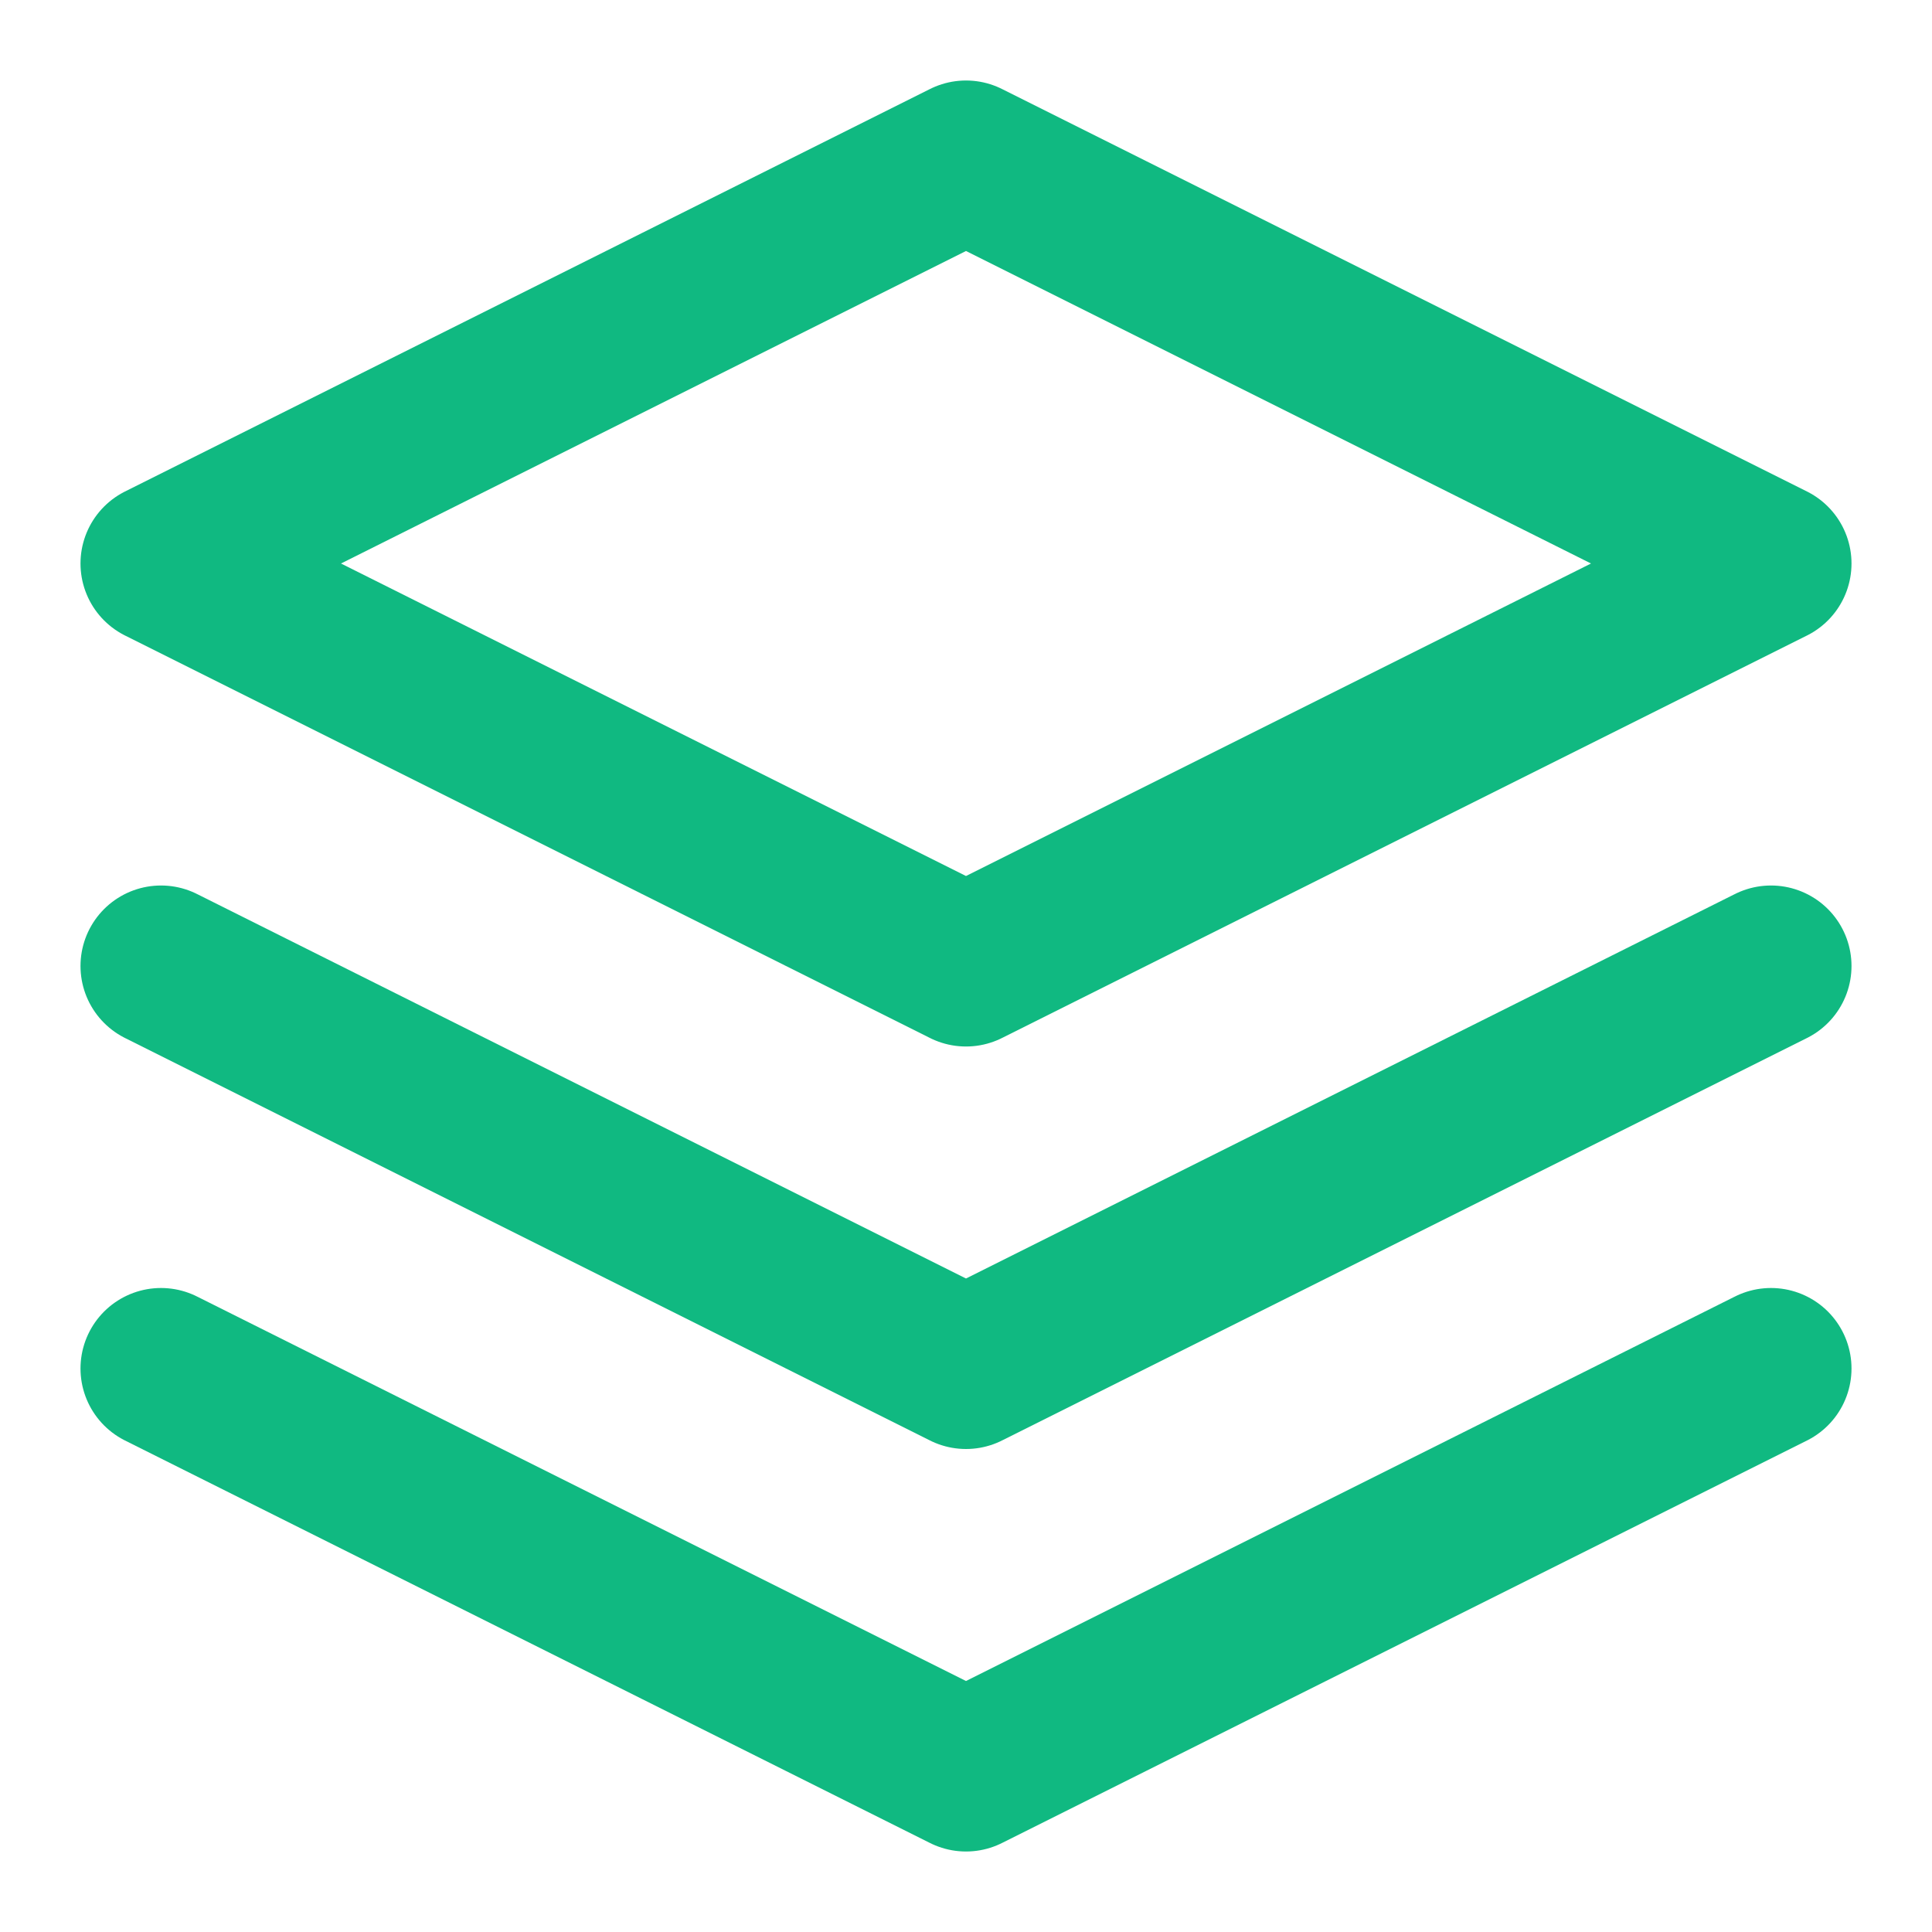
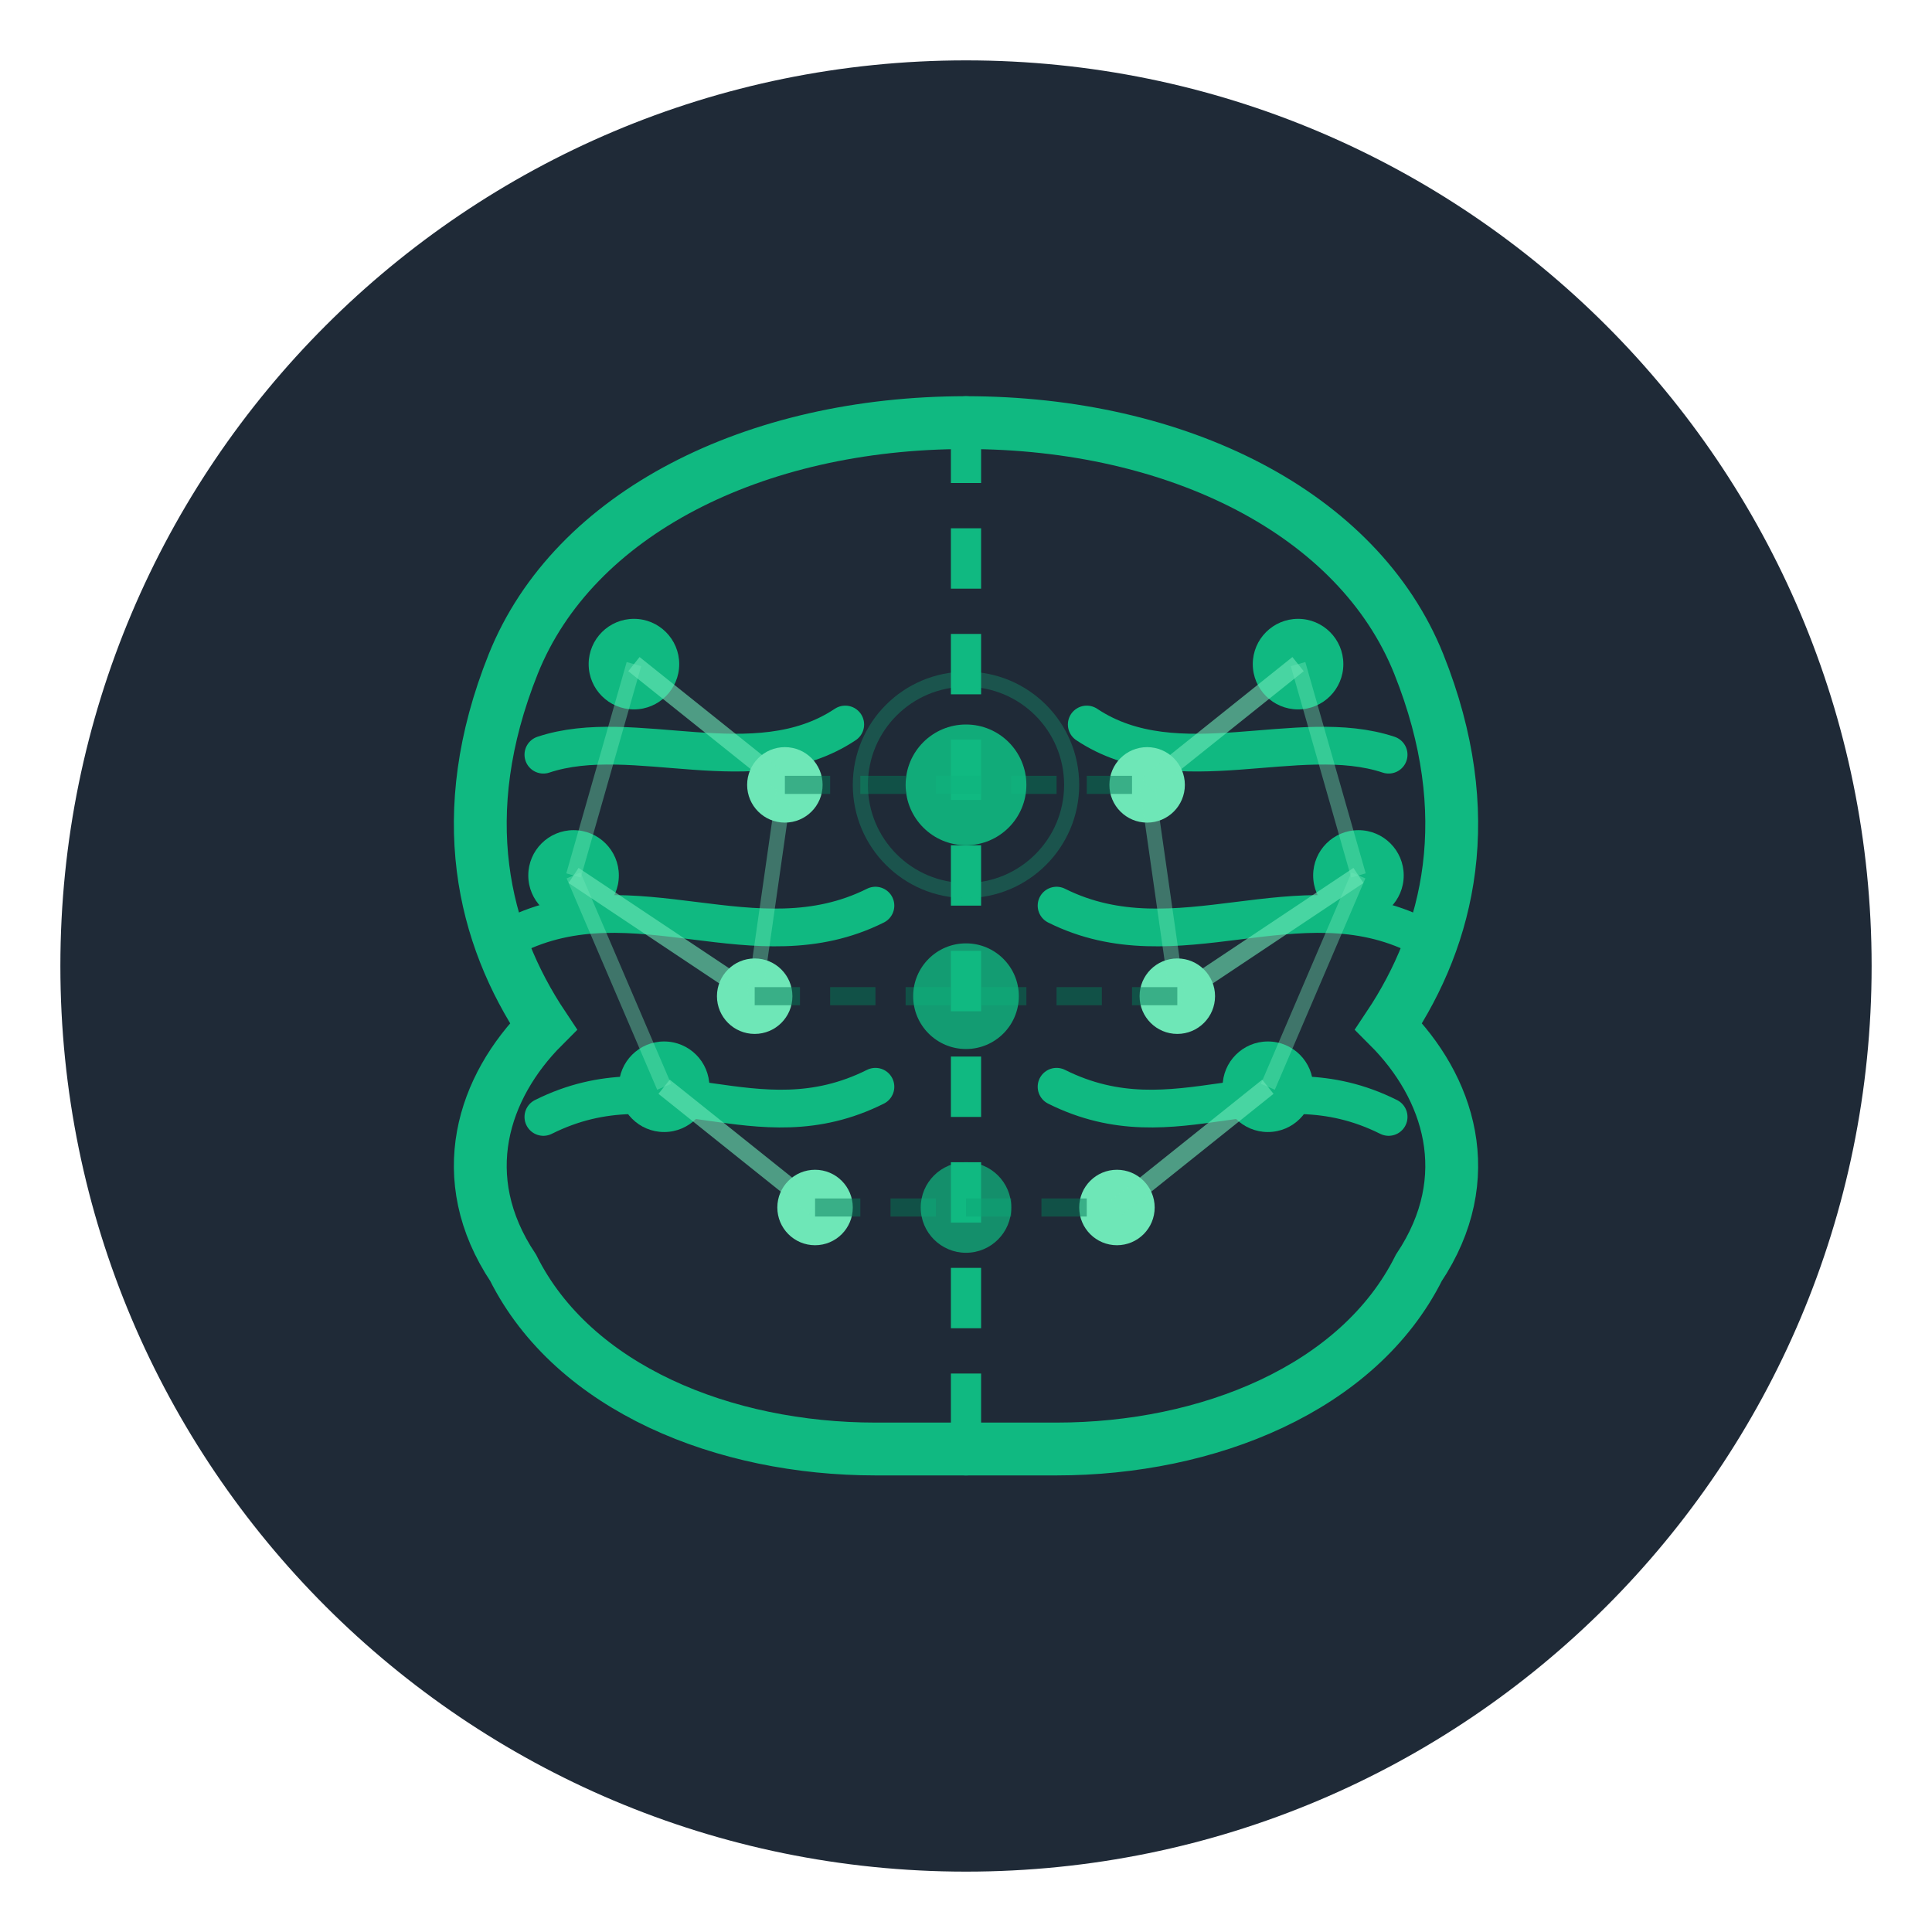
- <svg xmlns="http://www.w3.org/2000/svg" viewBox="0 0 24 24" fill="none" stroke="#10B981" stroke-width="2" stroke-linecap="round" stroke-linejoin="round">
-   <path d="M12 2L2 7l10 5 10-5-10-5z" />
-   <path d="M2 17l10 5 10-5" />
-   <path d="M2 12l10 5 10-5" />
+ <svg xmlns="http://www.w3.org/2000/svg" viewBox="0 0 128 128">
+   <circle cx="64" cy="64" r="60" fill="#1F2A37" />
+   <path d="M64 28 C50 28, 38 34, 34 44 C30 54, 32 62, 36 68 C32 72, 30 78, 34 84 C38 92, 48 96, 58 96 L64 96" fill="none" stroke="#10B981" stroke-width="3.5" stroke-linecap="round" />
+   <path d="M64 28 C78 28, 90 34, 94 44 C98 54, 96 62, 92 68 C96 72, 98 78, 94 84 C90 92, 80 96, 70 96 L64 96" fill="none" stroke="#10B981" stroke-width="3.5" stroke-linecap="round" />
+   <line x1="64" y1="28" x2="64" y2="96" stroke="#10B981" stroke-width="2" stroke-dasharray="4,3" />
+   <path d="M36 50 C42 48, 50 52, 56 48" fill="none" stroke="#10B981" stroke-width="2.5" stroke-linecap="round" />
+   <path d="M34 62 C42 58, 50 64, 58 60" fill="none" stroke="#10B981" stroke-width="2.5" stroke-linecap="round" />
+   <path d="M36 74 C44 70, 50 76, 58 72" fill="none" stroke="#10B981" stroke-width="2.5" stroke-linecap="round" />
+   <path d="M72 48 C78 52, 86 48, 92 50" fill="none" stroke="#10B981" stroke-width="2.5" stroke-linecap="round" />
+   <path d="M70 60 C78 64, 86 58, 94 62" fill="none" stroke="#10B981" stroke-width="2.5" stroke-linecap="round" />
+   <path d="M70 72 C78 76, 84 70, 92 74" fill="none" stroke="#10B981" stroke-width="2.5" stroke-linecap="round" />
+   <circle cx="42" cy="44" r="3" fill="#10B981" />
+   <circle cx="38" cy="58" r="3" fill="#10B981" />
+   <circle cx="44" cy="72" r="3" fill="#10B981" />
+   <circle cx="52" cy="52" r="2.5" fill="#6EE7B7" />
+   <circle cx="50" cy="66" r="2.5" fill="#6EE7B7" />
+   <circle cx="54" cy="80" r="2.5" fill="#6EE7B7" />
+   <circle cx="86" cy="44" r="3" fill="#10B981" />
+   <circle cx="90" cy="58" r="3" fill="#10B981" />
+   <circle cx="84" cy="72" r="3" fill="#10B981" />
+   <circle cx="76" cy="52" r="2.5" fill="#6EE7B7" />
+   <circle cx="78" cy="66" r="2.5" fill="#6EE7B7" />
+   <circle cx="74" cy="80" r="2.5" fill="#6EE7B7" />
+   <line x1="42" y1="44" x2="52" y2="52" stroke="#6EE7B7" stroke-width="1.2" opacity="0.6" />
+   <line x1="38" y1="58" x2="50" y2="66" stroke="#6EE7B7" stroke-width="1.2" opacity="0.6" />
+   <line x1="44" y1="72" x2="54" y2="80" stroke="#6EE7B7" stroke-width="1.2" opacity="0.6" />
+   <line x1="42" y1="44" x2="38" y2="58" stroke="#6EE7B7" stroke-width="1" opacity="0.4" />
+   <line x1="38" y1="58" x2="44" y2="72" stroke="#6EE7B7" stroke-width="1" opacity="0.4" />
+   <line x1="52" y1="52" x2="50" y2="66" stroke="#6EE7B7" stroke-width="1" opacity="0.4" />
+   <line x1="86" y1="44" x2="76" y2="52" stroke="#6EE7B7" stroke-width="1.2" opacity="0.6" />
+   <line x1="90" y1="58" x2="78" y2="66" stroke="#6EE7B7" stroke-width="1.2" opacity="0.6" />
+   <line x1="84" y1="72" x2="74" y2="80" stroke="#6EE7B7" stroke-width="1.2" opacity="0.6" />
+   <line x1="86" y1="44" x2="90" y2="58" stroke="#6EE7B7" stroke-width="1" opacity="0.4" />
+   <line x1="90" y1="58" x2="84" y2="72" stroke="#6EE7B7" stroke-width="1" opacity="0.4" />
+   <line x1="76" y1="52" x2="78" y2="66" stroke="#6EE7B7" stroke-width="1" opacity="0.4" />
+   <line x1="52" y1="52" x2="76" y2="52" stroke="#047857" stroke-width="1.2" opacity="0.5" stroke-dasharray="3,2" />
+   <line x1="50" y1="66" x2="78" y2="66" stroke="#047857" stroke-width="1.2" opacity="0.5" stroke-dasharray="3,2" />
+   <line x1="54" y1="80" x2="74" y2="80" stroke="#047857" stroke-width="1.2" opacity="0.5" stroke-dasharray="3,2" />
+   <circle cx="64" cy="52" r="4" fill="#10B981" opacity="0.9" />
+   <circle cx="64" cy="52" r="7" fill="none" stroke="#10B981" stroke-width="1" opacity="0.3" />
+   <circle cx="64" cy="66" r="3.5" fill="#10B981" opacity="0.8" />
+   <circle cx="64" cy="80" r="3" fill="#10B981" opacity="0.7" />
</svg>
